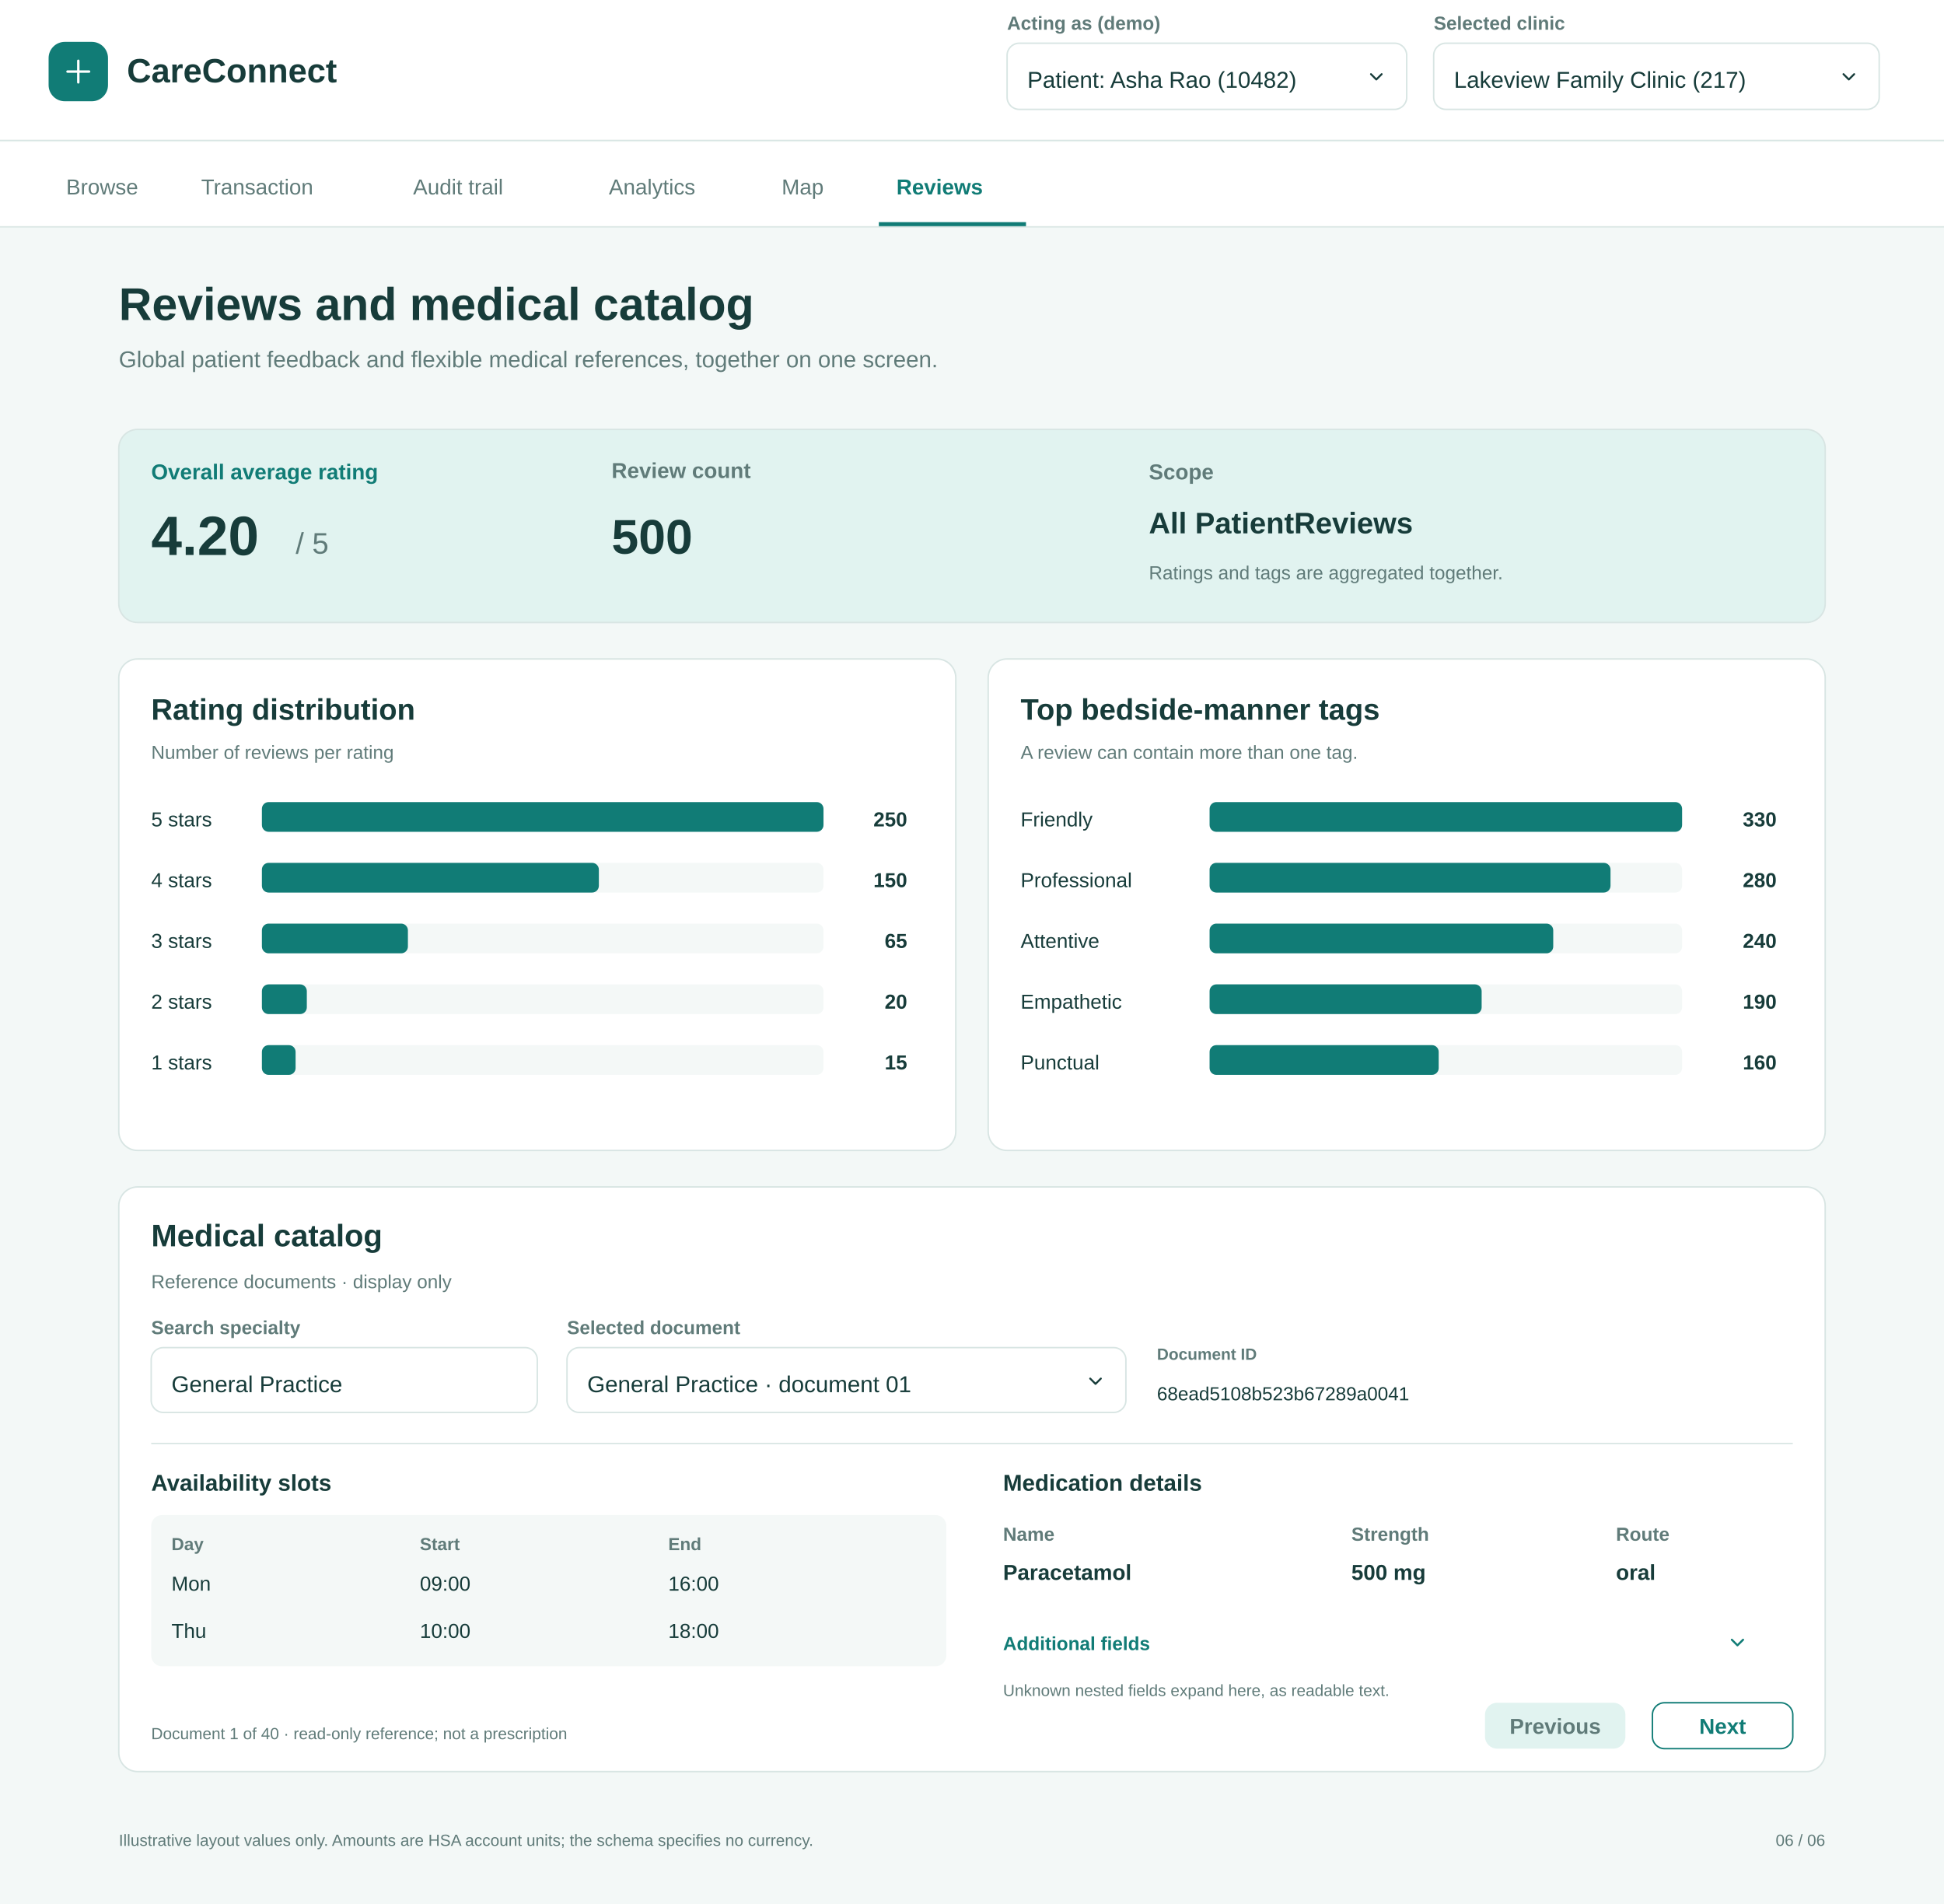
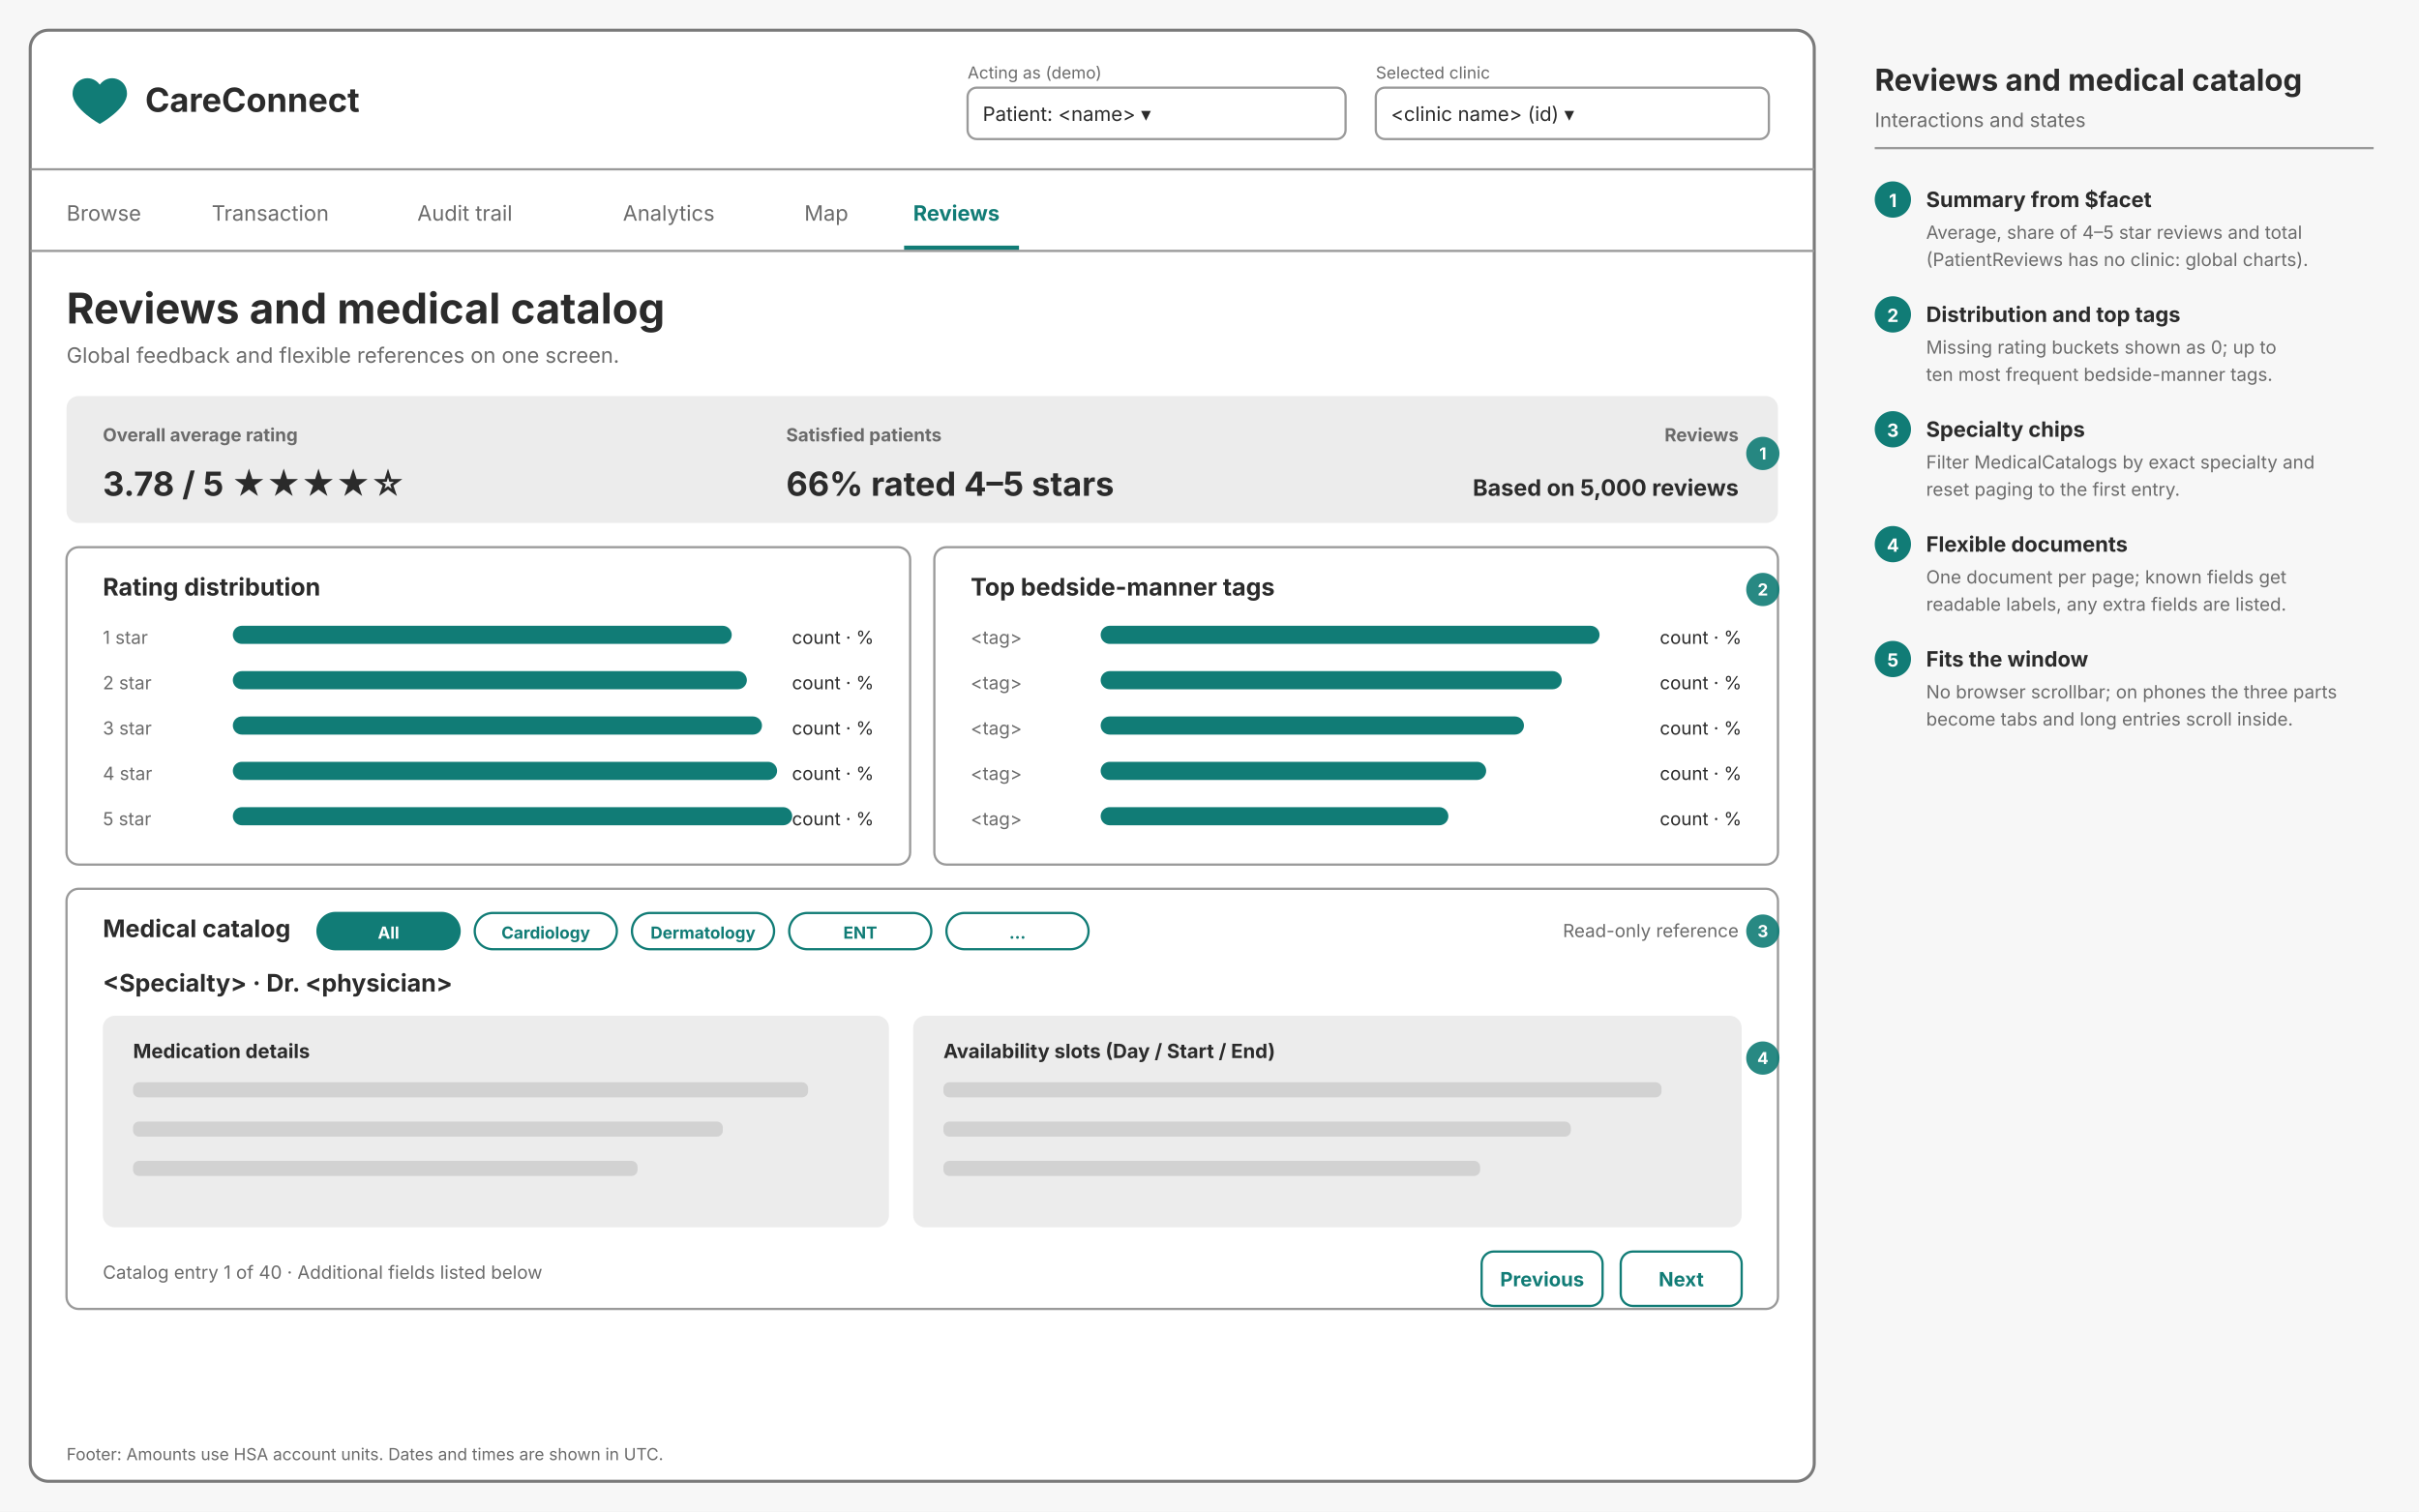
- <svg xmlns="http://www.w3.org/2000/svg" width="1440" height="1410" viewBox="0 0 1440 1410" role="img" aria-labelledby="title desc">
-   <rect x="0" y="0" width="1440" height="1410" rx="0" fill="#F3F8F7" stroke="none" stroke-width="1.1" />
-   <rect x="0" y="0" width="1440" height="104" rx="0" fill="#FFFFFF" stroke="none" stroke-width="1.1" />
-   <line x1="0" y1="104" x2="1440" y2="104" stroke="#D8E5E3" stroke-width="1" />
-   <rect x="36" y="31" width="44" height="44" rx="12" fill="#117C76" stroke="none" stroke-width="1.1" />
-   <g transform="translate(46,41) scale(1.0)" fill="none" stroke="#FFFFFF" stroke-width="1.8" stroke-linecap="round" stroke-linejoin="round">
-     <path d="M 12 4 V 20 M 4 12 H 20" />
-   </g>
-   <text x="94" y="61" font-family="Arial, DejaVu Sans, sans-serif" font-size="25" font-weight="700" fill="#173C3A" text-anchor="start">CareConnect</text>
-   <text x="746" y="22" font-family="Arial, DejaVu Sans, sans-serif" font-size="14" font-weight="600" fill="#607B79" text-anchor="start">Acting as (demo)</text>
-   <rect x="746" y="32" width="296" height="49" rx="9" fill="#FFFFFF" stroke="#D8E5E3" stroke-width="1.1" />
-   <text x="761" y="65" font-family="Arial, DejaVu Sans, sans-serif" font-size="17" font-weight="400" fill="#173C3A" text-anchor="start">Patient: Asha Rao (10482)</text>
-   <g transform="translate(1010,47) scale(0.7916667)" fill="none" stroke="#173C3A" stroke-width="1.8" stroke-linecap="round" stroke-linejoin="round">
-     <path d="M 7 10 L 12 15 L 17 10" />
-   </g>
-   <text x="1062" y="22" font-family="Arial, DejaVu Sans, sans-serif" font-size="14" font-weight="600" fill="#607B79" text-anchor="start">Selected clinic</text>
-   <rect x="1062" y="32" width="330" height="49" rx="9" fill="#FFFFFF" stroke="#D8E5E3" stroke-width="1.1" />
-   <text x="1077" y="65" font-family="Arial, DejaVu Sans, sans-serif" font-size="17" font-weight="400" fill="#173C3A" text-anchor="start">Lakeview Family Clinic (217)</text>
-   <g transform="translate(1360,47) scale(0.7916667)" fill="none" stroke="#173C3A" stroke-width="1.8" stroke-linecap="round" stroke-linejoin="round">
-     <path d="M 7 10 L 12 15 L 17 10" />
-   </g>
-   <rect x="0" y="105" width="1440" height="63" rx="0" fill="#FFFFFF" stroke="none" stroke-width="1.1" />
-   <line x1="0" y1="168" x2="1440" y2="168" stroke="#D8E5E3" stroke-width="1" />
-   <text x="49" y="144" font-family="Arial, DejaVu Sans, sans-serif" font-size="16" font-weight="400" fill="#607B79" text-anchor="start">Browse</text>
-   <text x="149" y="144" font-family="Arial, DejaVu Sans, sans-serif" font-size="16" font-weight="400" fill="#607B79" text-anchor="start">Transaction</text>
-   <text x="306" y="144" font-family="Arial, DejaVu Sans, sans-serif" font-size="16" font-weight="400" fill="#607B79" text-anchor="start">Audit trail</text>
-   <text x="451" y="144" font-family="Arial, DejaVu Sans, sans-serif" font-size="16" font-weight="400" fill="#607B79" text-anchor="start">Analytics</text>
-   <text x="579" y="144" font-family="Arial, DejaVu Sans, sans-serif" font-size="16" font-weight="400" fill="#607B79" text-anchor="start">Map</text>
-   <text x="664" y="144" font-family="Arial, DejaVu Sans, sans-serif" font-size="16" font-weight="600" fill="#117C76" text-anchor="start">Reviews</text>
-   <line x1="651" y1="166" x2="760" y2="166" stroke="#117C76" stroke-width="3" />
-   <text x="88" y="237" font-family="Arial, DejaVu Sans, sans-serif" font-size="34" font-weight="700" fill="#173C3A" text-anchor="start">Reviews and medical catalog</text>
-   <text x="88" y="272" font-family="Arial, DejaVu Sans, sans-serif" font-size="17" font-weight="400" fill="#607B79" text-anchor="start">Global patient feedback and flexible medical references, together on one screen.</text>
-   <rect x="88" y="318" width="1264" height="143" rx="14" fill="#E1F3F0" stroke="#D8E5E3" stroke-width="1.1" />
-   <text x="112" y="355" font-family="Arial, DejaVu Sans, sans-serif" font-size="16" font-weight="600" fill="#117C76" text-anchor="start">Overall average rating</text>
-   <text x="112" y="411" font-family="Arial, DejaVu Sans, sans-serif" font-size="41" font-weight="700" fill="#173C3A" text-anchor="start">4.20</text>
-   <text x="219" y="410" font-family="Arial, DejaVu Sans, sans-serif" font-size="22" font-weight="400" fill="#607B79" text-anchor="start">/ 5</text>
-   <text x="453" y="354" font-family="Arial, DejaVu Sans, sans-serif" font-size="16" font-weight="600" fill="#607B79" text-anchor="start">Review count</text>
-   <text x="453" y="410" font-family="Arial, DejaVu Sans, sans-serif" font-size="36" font-weight="700" fill="#173C3A" text-anchor="start">500</text>
-   <text x="851" y="355" font-family="Arial, DejaVu Sans, sans-serif" font-size="16" font-weight="600" fill="#607B79" text-anchor="start">Scope</text>
-   <text x="851" y="395" font-family="Arial, DejaVu Sans, sans-serif" font-size="22" font-weight="600" fill="#173C3A" text-anchor="start">All PatientReviews</text>
-   <text x="851" y="429" font-family="Arial, DejaVu Sans, sans-serif" font-size="14" font-weight="400" fill="#607B79" text-anchor="start">Ratings and tags are aggregated together.</text>
-   <rect x="88" y="488" width="620" height="364" rx="14" fill="#FFFFFF" stroke="#D8E5E3" stroke-width="1.1" />
-   <text x="112" y="533" font-family="Arial, DejaVu Sans, sans-serif" font-size="22" font-weight="600" fill="#173C3A" text-anchor="start">Rating distribution</text>
-   <text x="112" y="562" font-family="Arial, DejaVu Sans, sans-serif" font-size="14" font-weight="400" fill="#607B79" text-anchor="start">Number of reviews per rating</text>
-   <text x="112" y="612" font-family="Arial, DejaVu Sans, sans-serif" font-size="15" font-weight="400" fill="#173C3A" text-anchor="start">5 stars</text>
-   <rect x="194" y="594" width="416" height="22" rx="5" fill="#F4F8F7" stroke="none" stroke-width="1.1" />
-   <rect x="194" y="594" width="416.0" height="22" rx="5" fill="#117C76" stroke="none" stroke-width="1.1" />
-   <text x="672" y="612" font-family="Arial, DejaVu Sans, sans-serif" font-size="15" font-weight="600" fill="#173C3A" text-anchor="end">250</text>
-   <text x="112" y="657" font-family="Arial, DejaVu Sans, sans-serif" font-size="15" font-weight="400" fill="#173C3A" text-anchor="start">4 stars</text>
-   <rect x="194" y="639" width="416" height="22" rx="5" fill="#F4F8F7" stroke="none" stroke-width="1.1" />
-   <rect x="194" y="639" width="249.6" height="22" rx="5" fill="#117C76" stroke="none" stroke-width="1.1" />
-   <text x="672" y="657" font-family="Arial, DejaVu Sans, sans-serif" font-size="15" font-weight="600" fill="#173C3A" text-anchor="end">150</text>
-   <text x="112" y="702" font-family="Arial, DejaVu Sans, sans-serif" font-size="15" font-weight="400" fill="#173C3A" text-anchor="start">3 stars</text>
-   <rect x="194" y="684" width="416" height="22" rx="5" fill="#F4F8F7" stroke="none" stroke-width="1.1" />
-   <rect x="194" y="684" width="108.16" height="22" rx="5" fill="#117C76" stroke="none" stroke-width="1.1" />
-   <text x="672" y="702" font-family="Arial, DejaVu Sans, sans-serif" font-size="15" font-weight="600" fill="#173C3A" text-anchor="end">65</text>
-   <text x="112" y="747" font-family="Arial, DejaVu Sans, sans-serif" font-size="15" font-weight="400" fill="#173C3A" text-anchor="start">2 stars</text>
-   <rect x="194" y="729" width="416" height="22" rx="5" fill="#F4F8F7" stroke="none" stroke-width="1.1" />
-   <rect x="194" y="729" width="33.28" height="22" rx="5" fill="#117C76" stroke="none" stroke-width="1.1" />
-   <text x="672" y="747" font-family="Arial, DejaVu Sans, sans-serif" font-size="15" font-weight="600" fill="#173C3A" text-anchor="end">20</text>
-   <text x="112" y="792" font-family="Arial, DejaVu Sans, sans-serif" font-size="15" font-weight="400" fill="#173C3A" text-anchor="start">1 stars</text>
-   <rect x="194" y="774" width="416" height="22" rx="5" fill="#F4F8F7" stroke="none" stroke-width="1.1" />
-   <rect x="194" y="774" width="24.96" height="22" rx="5" fill="#117C76" stroke="none" stroke-width="1.1" />
-   <text x="672" y="792" font-family="Arial, DejaVu Sans, sans-serif" font-size="15" font-weight="600" fill="#173C3A" text-anchor="end">15</text>
-   <rect x="732" y="488" width="620" height="364" rx="14" fill="#FFFFFF" stroke="#D8E5E3" stroke-width="1.1" />
-   <text x="756" y="533" font-family="Arial, DejaVu Sans, sans-serif" font-size="22" font-weight="600" fill="#173C3A" text-anchor="start">Top bedside-manner tags</text>
-   <text x="756" y="562" font-family="Arial, DejaVu Sans, sans-serif" font-size="14" font-weight="400" fill="#607B79" text-anchor="start">A review can contain more than one tag.</text>
-   <text x="756" y="612" font-family="Arial, DejaVu Sans, sans-serif" font-size="15" font-weight="400" fill="#173C3A" text-anchor="start">Friendly</text>
-   <rect x="896" y="594" width="350" height="22" rx="5" fill="#F4F8F7" stroke="none" stroke-width="1.1" />
-   <rect x="896" y="594" width="350.0" height="22" rx="5" fill="#117C76" stroke="none" stroke-width="1.1" />
-   <text x="1316" y="612" font-family="Arial, DejaVu Sans, sans-serif" font-size="15" font-weight="600" fill="#173C3A" text-anchor="end">330</text>
-   <text x="756" y="657" font-family="Arial, DejaVu Sans, sans-serif" font-size="15" font-weight="400" fill="#173C3A" text-anchor="start">Professional</text>
-   <rect x="896" y="639" width="350" height="22" rx="5" fill="#F4F8F7" stroke="none" stroke-width="1.1" />
-   <rect x="896" y="639" width="296.97" height="22" rx="5" fill="#117C76" stroke="none" stroke-width="1.1" />
-   <text x="1316" y="657" font-family="Arial, DejaVu Sans, sans-serif" font-size="15" font-weight="600" fill="#173C3A" text-anchor="end">280</text>
-   <text x="756" y="702" font-family="Arial, DejaVu Sans, sans-serif" font-size="15" font-weight="400" fill="#173C3A" text-anchor="start">Attentive</text>
-   <rect x="896" y="684" width="350" height="22" rx="5" fill="#F4F8F7" stroke="none" stroke-width="1.1" />
-   <rect x="896" y="684" width="254.545" height="22" rx="5" fill="#117C76" stroke="none" stroke-width="1.1" />
-   <text x="1316" y="702" font-family="Arial, DejaVu Sans, sans-serif" font-size="15" font-weight="600" fill="#173C3A" text-anchor="end">240</text>
-   <text x="756" y="747" font-family="Arial, DejaVu Sans, sans-serif" font-size="15" font-weight="400" fill="#173C3A" text-anchor="start">Empathetic</text>
-   <rect x="896" y="729" width="350" height="22" rx="5" fill="#F4F8F7" stroke="none" stroke-width="1.1" />
-   <rect x="896" y="729" width="201.515" height="22" rx="5" fill="#117C76" stroke="none" stroke-width="1.1" />
-   <text x="1316" y="747" font-family="Arial, DejaVu Sans, sans-serif" font-size="15" font-weight="600" fill="#173C3A" text-anchor="end">190</text>
-   <text x="756" y="792" font-family="Arial, DejaVu Sans, sans-serif" font-size="15" font-weight="400" fill="#173C3A" text-anchor="start">Punctual</text>
-   <rect x="896" y="774" width="350" height="22" rx="5" fill="#F4F8F7" stroke="none" stroke-width="1.1" />
-   <rect x="896" y="774" width="169.697" height="22" rx="5" fill="#117C76" stroke="none" stroke-width="1.1" />
-   <text x="1316" y="792" font-family="Arial, DejaVu Sans, sans-serif" font-size="15" font-weight="600" fill="#173C3A" text-anchor="end">160</text>
-   <rect x="88" y="879" width="1264" height="433" rx="14" fill="#FFFFFF" stroke="#D8E5E3" stroke-width="1.1" />
-   <text x="112" y="923" font-family="Arial, DejaVu Sans, sans-serif" font-size="23" font-weight="600" fill="#173C3A" text-anchor="start">Medical catalog</text>
-   <text x="112" y="954" font-family="Arial, DejaVu Sans, sans-serif" font-size="14" font-weight="400" fill="#607B79" text-anchor="start">Reference documents · display only</text>
-   <text x="112" y="988" font-family="Arial, DejaVu Sans, sans-serif" font-size="14" font-weight="600" fill="#607B79" text-anchor="start">Search specialty</text>
-   <rect x="112" y="998" width="286" height="48" rx="9" fill="#FFFFFF" stroke="#D8E5E3" stroke-width="1.1" />
-   <text x="127" y="1031" font-family="Arial, DejaVu Sans, sans-serif" font-size="17" font-weight="400" fill="#173C3A" text-anchor="start">General Practice</text>
-   <text x="420" y="988" font-family="Arial, DejaVu Sans, sans-serif" font-size="14" font-weight="600" fill="#607B79" text-anchor="start">Selected document</text>
-   <rect x="420" y="998" width="414" height="48" rx="9" fill="#FFFFFF" stroke="#D8E5E3" stroke-width="1.1" />
-   <text x="435" y="1031" font-family="Arial, DejaVu Sans, sans-serif" font-size="17" font-weight="400" fill="#173C3A" text-anchor="start">General Practice · document 01</text>
-   <g transform="translate(802,1013) scale(0.7916667)" fill="none" stroke="#173C3A" stroke-width="1.8" stroke-linecap="round" stroke-linejoin="round">
-     <path d="M 7 10 L 12 15 L 17 10" />
-   </g>
-   <text x="857" y="1007" font-family="Arial, DejaVu Sans, sans-serif" font-size="12" font-weight="600" fill="#607B79" text-anchor="start">Document ID</text>
-   <text x="857" y="1037" font-family="Arial, DejaVu Sans, sans-serif" font-size="14" font-weight="400" fill="#173C3A" text-anchor="start">68ead5108b523b67289a0041</text>
-   <line x1="112" y1="1069" x2="1328" y2="1069" stroke="#D8E5E3" stroke-width="1" />
-   <text x="112" y="1104" font-family="Arial, DejaVu Sans, sans-serif" font-size="17" font-weight="600" fill="#173C3A" text-anchor="start">Availability slots</text>
-   <rect x="112" y="1122" width="589" height="112" rx="8" fill="#F4F8F7" stroke="none" stroke-width="1.1" />
-   <text x="127" y="1148" font-family="Arial, DejaVu Sans, sans-serif" font-size="13" font-weight="600" fill="#607B79" text-anchor="start">Day</text>
-   <text x="311" y="1148" font-family="Arial, DejaVu Sans, sans-serif" font-size="13" font-weight="600" fill="#607B79" text-anchor="start">Start</text>
-   <text x="495" y="1148" font-family="Arial, DejaVu Sans, sans-serif" font-size="13" font-weight="600" fill="#607B79" text-anchor="start">End</text>
-   <text x="127" y="1178" font-family="Arial, DejaVu Sans, sans-serif" font-size="15" font-weight="400" fill="#173C3A" text-anchor="start">Mon</text>
-   <text x="311" y="1178" font-family="Arial, DejaVu Sans, sans-serif" font-size="15" font-weight="400" fill="#173C3A" text-anchor="start">09:00</text>
-   <text x="495" y="1178" font-family="Arial, DejaVu Sans, sans-serif" font-size="15" font-weight="400" fill="#173C3A" text-anchor="start">16:00</text>
-   <text x="127" y="1213" font-family="Arial, DejaVu Sans, sans-serif" font-size="15" font-weight="400" fill="#173C3A" text-anchor="start">Thu</text>
-   <text x="311" y="1213" font-family="Arial, DejaVu Sans, sans-serif" font-size="15" font-weight="400" fill="#173C3A" text-anchor="start">10:00</text>
-   <text x="495" y="1213" font-family="Arial, DejaVu Sans, sans-serif" font-size="15" font-weight="400" fill="#173C3A" text-anchor="start">18:00</text>
-   <text x="743" y="1104" font-family="Arial, DejaVu Sans, sans-serif" font-size="17" font-weight="600" fill="#173C3A" text-anchor="start">Medication details</text>
-   <text x="743" y="1141" font-family="Arial, DejaVu Sans, sans-serif" font-size="14" font-weight="600" fill="#607B79" text-anchor="start">Name</text>
-   <text x="743" y="1170" font-family="Arial, DejaVu Sans, sans-serif" font-size="16" font-weight="600" fill="#173C3A" text-anchor="start">Paracetamol</text>
-   <text x="1001" y="1141" font-family="Arial, DejaVu Sans, sans-serif" font-size="14" font-weight="600" fill="#607B79" text-anchor="start">Strength</text>
-   <text x="1001" y="1170" font-family="Arial, DejaVu Sans, sans-serif" font-size="16" font-weight="600" fill="#173C3A" text-anchor="start">500 mg</text>
-   <text x="1197" y="1141" font-family="Arial, DejaVu Sans, sans-serif" font-size="14" font-weight="600" fill="#607B79" text-anchor="start">Route</text>
-   <text x="1197" y="1170" font-family="Arial, DejaVu Sans, sans-serif" font-size="16" font-weight="600" fill="#173C3A" text-anchor="start">oral</text>
-   <text x="743" y="1222" font-family="Arial, DejaVu Sans, sans-serif" font-size="14" font-weight="600" fill="#117C76" text-anchor="start">Additional fields</text>
-   <g transform="translate(1277,1206) scale(0.8333333)" fill="none" stroke="#117C76" stroke-width="1.8" stroke-linecap="round" stroke-linejoin="round">
-     <path d="M 7 10 L 12 15 L 17 10" />
-   </g>
-   <text x="743" y="1256" font-family="Arial, DejaVu Sans, sans-serif" font-size="12" font-weight="400" fill="#607B79" text-anchor="start">Unknown nested fields expand here, as readable text.</text>
-   <text x="112" y="1288" font-family="Arial, DejaVu Sans, sans-serif" font-size="12" font-weight="400" fill="#607B79" text-anchor="start">Document 1 of 40 · read-only reference; not a prescription</text>
-   <rect x="1100" y="1261" width="104" height="34" rx="9" fill="#E1F3F0" stroke="none" stroke-width="1.1" />
-   <text x="1152.0" y="1284.0" font-family="Arial, DejaVu Sans, sans-serif" font-size="16" font-weight="600" fill="#607B79" text-anchor="middle">Previous</text>
-   <rect x="1224" y="1261" width="104" height="34" rx="9" fill="#FFFFFF" stroke="#117C76" stroke-width="1.1" />
-   <text x="1276.0" y="1284.0" font-family="Arial, DejaVu Sans, sans-serif" font-size="16" font-weight="600" fill="#117C76" text-anchor="middle">Next</text>
-   <g id="state-loading" style="display:none">
-     <rect x="88" y="318" width="1264" height="534" rx="14" fill="#FFFFFF" stroke="#D8E5E3" stroke-width="1.1" />
-     <text x="116" y="364" font-family="Arial, DejaVu Sans, sans-serif" font-size="21" font-weight="600" fill="#173C3A" text-anchor="start">Loading records…</text>
-     <rect x="116" y="402" width="1208" height="42" rx="7" fill="#F4F8F7" stroke="none" stroke-width="1.1" />
-     <rect x="130" y="414" width="240" height="16" rx="4" fill="#D8E5E3" stroke="none" stroke-width="1.1" />
-     <rect x="116" y="466" width="1208" height="42" rx="7" fill="#F4F8F7" stroke="none" stroke-width="1.1" />
-     <rect x="130" y="478" width="240" height="16" rx="4" fill="#D8E5E3" stroke="none" stroke-width="1.1" />
-     <rect x="116" y="530" width="1208" height="42" rx="7" fill="#F4F8F7" stroke="none" stroke-width="1.1" />
-     <rect x="130" y="542" width="240" height="16" rx="4" fill="#D8E5E3" stroke="none" stroke-width="1.1" />
-     <text x="116" y="643" font-family="Arial, DejaVu Sans, sans-serif" font-size="14" font-weight="400" fill="#607B79" text-anchor="start">Please wait. Existing inputs remain available.</text>
-   </g>
-   <g id="state-empty" style="display:none">
-     <rect x="88" y="318" width="1264" height="534" rx="14" fill="#FFFFFF" stroke="#D8E5E3" stroke-width="1.1" />
-     <circle cx="147" cy="404" r="23" fill="#E1F3F0" stroke="none" stroke-width="1" />
-     <g transform="translate(136,393) scale(0.9166667)" fill="none" stroke="#117C76" stroke-width="1.8" stroke-linecap="round" stroke-linejoin="round">
-       <circle cx="10" cy="10" r="7" />
-       <path d="M 16 16 L 22 22" />
-     </g>
-     <text x="190" y="402" font-family="Arial, DejaVu Sans, sans-serif" font-size="23" font-weight="600" fill="#173C3A" text-anchor="start">No reviews available</text>
-     <text x="190" y="437" font-family="Arial, DejaVu Sans, sans-serif" font-size="15" font-weight="400" fill="#607B79" text-anchor="start">Rating distribution, average and tags will appear when reviews exist.</text>
-     <rect x="190" y="478" width="192" height="48" rx="9" fill="#FFFFFF" stroke="#117C76" stroke-width="1.1" />
-     <text x="286.0" y="508.0" font-family="Arial, DejaVu Sans, sans-serif" font-size="16" font-weight="600" fill="#117C76" text-anchor="middle">Refresh</text>
-   </g>
-   <g id="state-error" style="display:none">
-     <rect x="88" y="318" width="1264" height="534" rx="14" fill="#FFFFFF" stroke="#D8E5E3" stroke-width="1.1" />
-     <rect x="112" y="344" width="1216" height="98" rx="10" fill="#FDE9E7" stroke="none" stroke-width="1.1" />
-     <g transform="translate(132,378) scale(1.041667)" fill="none" stroke="#A82E2E" stroke-width="1.8" stroke-linecap="round" stroke-linejoin="round">
-       <path d="M 12 3 L 22 21 H 2 Z M 12 9 V 14 M 12 18 H 12.1" />
-     </g>
-     <text x="171" y="383" font-family="Arial, DejaVu Sans, sans-serif" font-size="22" font-weight="600" fill="#A82E2E" text-anchor="start">We could not load this data</text>
-     <text x="171" y="416" font-family="Arial, DejaVu Sans, sans-serif" font-size="15" font-weight="400" fill="#A82E2E" text-anchor="start">Retry shortly. Your current selection has been kept.</text>
-     <rect x="116" y="481" width="188" height="48" rx="9" fill="#117C76" stroke="none" stroke-width="1.1" />
-     <text x="210.0" y="511.0" font-family="Arial, DejaVu Sans, sans-serif" font-size="16" font-weight="600" fill="#FFFFFF" text-anchor="middle">Retry</text>
-   </g>
-   <g id="catalog-loading" style="display:none">
-     <rect x="88" y="879" width="1264" height="433" rx="14" fill="#FFFFFF" stroke="#D8E5E3" stroke-width="1.1" />
-     <text x="112" y="923" font-family="Arial, DejaVu Sans, sans-serif" font-size="23" font-weight="600" fill="#173C3A" text-anchor="start">Medical catalog</text>
-     <text x="112" y="989" font-family="Arial, DejaVu Sans, sans-serif" font-size="22" font-weight="600" fill="#173C3A" text-anchor="start">Loading catalog documents…</text>
-     <text x="112" y="1025" font-family="Arial, DejaVu Sans, sans-serif" font-size="15" font-weight="400" fill="#607B79" text-anchor="start">Review insights above remain available.</text>
-   </g>
-   <g id="catalog-empty" style="display:none">
-     <rect x="88" y="879" width="1264" height="433" rx="14" fill="#FFFFFF" stroke="#D8E5E3" stroke-width="1.1" />
-     <text x="112" y="923" font-family="Arial, DejaVu Sans, sans-serif" font-size="23" font-weight="600" fill="#173C3A" text-anchor="start">Medical catalog</text>
-     <text x="112" y="989" font-family="Arial, DejaVu Sans, sans-serif" font-size="22" font-weight="600" fill="#173C3A" text-anchor="start">No catalog documents match this search</text>
-     <text x="112" y="1025" font-family="Arial, DejaVu Sans, sans-serif" font-size="15" font-weight="400" fill="#607B79" text-anchor="start">Review insights above remain available.</text>
-     <rect x="112" y="1082" width="186" height="48" rx="9" fill="#FFFFFF" stroke="#117C76" stroke-width="1.1" />
-     <text x="205.0" y="1112.0" font-family="Arial, DejaVu Sans, sans-serif" font-size="16" font-weight="600" fill="#117C76" text-anchor="middle">Clear search</text>
-   </g>
-   <g id="catalog-error" style="display:none">
-     <rect x="88" y="879" width="1264" height="433" rx="14" fill="#FFFFFF" stroke="#D8E5E3" stroke-width="1.1" />
-     <text x="112" y="923" font-family="Arial, DejaVu Sans, sans-serif" font-size="23" font-weight="600" fill="#173C3A" text-anchor="start">Medical catalog</text>
-     <text x="112" y="989" font-family="Arial, DejaVu Sans, sans-serif" font-size="22" font-weight="600" fill="#A82E2E" text-anchor="start">We could not load the medical catalog</text>
-     <text x="112" y="1025" font-family="Arial, DejaVu Sans, sans-serif" font-size="15" font-weight="400" fill="#607B79" text-anchor="start">Review insights above remain available.</text>
-     <rect x="112" y="1082" width="186" height="48" rx="9" fill="#117C76" stroke="none" stroke-width="1.1" />
-     <text x="205.0" y="1112.0" font-family="Arial, DejaVu Sans, sans-serif" font-size="16" font-weight="600" fill="#FFFFFF" text-anchor="middle">Retry</text>
-   </g>
-   <text x="88" y="1367" font-family="Arial, DejaVu Sans, sans-serif" font-size="12" font-weight="400" fill="#607B79" text-anchor="start">Illustrative layout values only. Amounts are HSA account units; the schema specifies no currency.</text>
-   <text x="1352" y="1367" font-family="Arial, DejaVu Sans, sans-serif" font-size="12" font-weight="400" fill="#607B79" text-anchor="end">06 / 06</text>
+ <svg xmlns="http://www.w3.org/2000/svg" width="1600" height="1000" viewBox="0 0 1600 1000" font-family="Inter, Arial, sans-serif" role="img" aria-label="CareConnect wireframe - Reviews and medical catalog">
+   <rect width="1600" height="1000" fill="#f7f7f7" />
+   <rect x="20" y="20" width="1180" height="960" rx="12" fill="#ffffff" stroke="#7a7a7a" stroke-width="2" />
+   <path d="M48 62c0-10 12-14 18-6 6-8 18-4 18 6 0 10-18 20-18 20s-18-10-18-20z" fill="#117C76" />
+   <text x="96" y="74" font-size="22" font-weight="bold" fill="#2b2b2b" text-anchor="start">CareConnect</text>
+   <text x="640" y="52" font-size="11" font-weight="normal" fill="#6b6b6b" text-anchor="start">Acting as (demo)</text>
+   <rect x="640" y="58" width="250" height="34" rx="6" fill="#ffffff" stroke="#9a9a9a" stroke-width="1.5" />
+   <text x="650" y="80" font-size="13" font-weight="normal" fill="#2b2b2b" text-anchor="start">Patient: &lt;name&gt;  ▾</text>
+   <text x="910" y="52" font-size="11" font-weight="normal" fill="#6b6b6b" text-anchor="start">Selected clinic</text>
+   <rect x="910" y="58" width="260" height="34" rx="6" fill="#ffffff" stroke="#9a9a9a" stroke-width="1.5" />
+   <text x="920" y="80" font-size="13" font-weight="normal" fill="#2b2b2b" text-anchor="start">&lt;clinic name&gt; (id)  ▾</text>
+   <line x1="20" y1="112" x2="1200" y2="112" stroke="#9a9a9a" stroke-width="1.5" />
+   <text x="44" y="146" font-size="14" font-weight="normal" fill="#6b6b6b" text-anchor="start">Browse</text>
+   <text x="140" y="146" font-size="14" font-weight="normal" fill="#6b6b6b" text-anchor="start">Transaction</text>
+   <text x="276" y="146" font-size="14" font-weight="normal" fill="#6b6b6b" text-anchor="start">Audit trail</text>
+   <text x="412" y="146" font-size="14" font-weight="normal" fill="#6b6b6b" text-anchor="start">Analytics</text>
+   <text x="532" y="146" font-size="14" font-weight="normal" fill="#6b6b6b" text-anchor="start">Map</text>
+   <text x="604" y="146" font-size="14" font-weight="bold" fill="#117C76" text-anchor="start">Reviews</text>
+   <line x1="598" y1="164" x2="674" y2="164" stroke="#117C76" stroke-width="3" />
+   <line x1="20" y1="166" x2="1200" y2="166" stroke="#9a9a9a" stroke-width="1.5" />
+   <text x="44" y="214" font-size="28" font-weight="bold" fill="#2b2b2b" text-anchor="start">Reviews and medical catalog</text>
+   <text x="44" y="240" font-size="14" font-weight="normal" fill="#6b6b6b" text-anchor="start">Global feedback and flexible references on one screen.</text>
+   <text x="44" y="966" font-size="11" font-weight="normal" fill="#6b6b6b" text-anchor="start">Footer: Amounts use HSA account units. Dates and times are shown in UTC.</text>
+   <text x="1240" y="60" font-size="20" font-weight="bold" fill="#2b2b2b" text-anchor="start">Reviews and medical catalog</text>
+   <text x="1240" y="84" font-size="13" font-weight="normal" fill="#6b6b6b" text-anchor="start">Interactions and states</text>
+   <line x1="1240" y1="98" x2="1570" y2="98" stroke="#9a9a9a" stroke-width="1.5" />
+   <rect x="44" y="262" width="1132" height="84" rx="8" fill="#ececec" stroke="none" stroke-width="1.5" />
+   <text x="68" y="292" font-size="12" font-weight="bold" fill="#6b6b6b" text-anchor="start">Overall average rating</text>
+   <text x="68" y="328" font-size="22" font-weight="bold" fill="#2b2b2b" text-anchor="start">3.78 / 5 ★★★★☆</text>
+   <text x="520" y="292" font-size="12" font-weight="bold" fill="#6b6b6b" text-anchor="start">Satisfied patients</text>
+   <text x="520" y="328" font-size="22" font-weight="bold" fill="#2b2b2b" text-anchor="start">66%  rated 4–5 stars</text>
+   <text x="1150" y="292" font-size="12" font-weight="bold" fill="#6b6b6b" text-anchor="end">Reviews</text>
+   <text x="1150" y="328" font-size="15" font-weight="bold" fill="#2b2b2b" text-anchor="end">Based on 5,000 reviews</text>
+   <rect x="44" y="362" width="558" height="210" rx="8" fill="#ffffff" stroke="#9a9a9a" stroke-width="1.5" />
+   <text x="68" y="394" font-size="16" font-weight="bold" fill="#2b2b2b" text-anchor="start">Rating distribution</text>
+   <text x="68" y="426" font-size="12" font-weight="normal" fill="#6b6b6b" text-anchor="start">1 star</text>
+   <rect x="154" y="414" width="330.0" height="12" rx="6" fill="#117C76" stroke="none" stroke-width="1.5" />
+   <text x="578" y="426" font-size="12" font-weight="normal" fill="#2b2b2b" text-anchor="end">count · %</text>
+   <text x="68" y="456" font-size="12" font-weight="normal" fill="#6b6b6b" text-anchor="start">2 star</text>
+   <rect x="154" y="444" width="340.0" height="12" rx="6" fill="#117C76" stroke="none" stroke-width="1.5" />
+   <text x="578" y="456" font-size="12" font-weight="normal" fill="#2b2b2b" text-anchor="end">count · %</text>
+   <text x="68" y="486" font-size="12" font-weight="normal" fill="#6b6b6b" text-anchor="start">3 star</text>
+   <rect x="154" y="474" width="350.0" height="12" rx="6" fill="#117C76" stroke="none" stroke-width="1.5" />
+   <text x="578" y="486" font-size="12" font-weight="normal" fill="#2b2b2b" text-anchor="end">count · %</text>
+   <text x="68" y="516" font-size="12" font-weight="normal" fill="#6b6b6b" text-anchor="start">4 star</text>
+   <rect x="154" y="504" width="360.0" height="12" rx="6" fill="#117C76" stroke="none" stroke-width="1.5" />
+   <text x="578" y="516" font-size="12" font-weight="normal" fill="#2b2b2b" text-anchor="end">count · %</text>
+   <text x="68" y="546" font-size="12" font-weight="normal" fill="#6b6b6b" text-anchor="start">5 star</text>
+   <rect x="154" y="534" width="370.0" height="12" rx="6" fill="#117C76" stroke="none" stroke-width="1.5" />
+   <text x="578" y="546" font-size="12" font-weight="normal" fill="#2b2b2b" text-anchor="end">count · %</text>
+   <rect x="618" y="362" width="558" height="210" rx="8" fill="#ffffff" stroke="#9a9a9a" stroke-width="1.5" />
+   <text x="642" y="394" font-size="16" font-weight="bold" fill="#2b2b2b" text-anchor="start">Top bedside-manner tags</text>
+   <text x="642" y="426" font-size="12" font-weight="normal" fill="#6b6b6b" text-anchor="start">&lt;tag&gt;</text>
+   <rect x="728" y="414" width="330" height="12" rx="6" fill="#117C76" stroke="none" stroke-width="1.5" />
+   <text x="1152" y="426" font-size="12" font-weight="normal" fill="#2b2b2b" text-anchor="end">count · %</text>
+   <text x="642" y="456" font-size="12" font-weight="normal" fill="#6b6b6b" text-anchor="start">&lt;tag&gt;</text>
+   <rect x="728" y="444" width="305" height="12" rx="6" fill="#117C76" stroke="none" stroke-width="1.5" />
+   <text x="1152" y="456" font-size="12" font-weight="normal" fill="#2b2b2b" text-anchor="end">count · %</text>
+   <text x="642" y="486" font-size="12" font-weight="normal" fill="#6b6b6b" text-anchor="start">&lt;tag&gt;</text>
+   <rect x="728" y="474" width="280" height="12" rx="6" fill="#117C76" stroke="none" stroke-width="1.5" />
+   <text x="1152" y="486" font-size="12" font-weight="normal" fill="#2b2b2b" text-anchor="end">count · %</text>
+   <text x="642" y="516" font-size="12" font-weight="normal" fill="#6b6b6b" text-anchor="start">&lt;tag&gt;</text>
+   <rect x="728" y="504" width="255" height="12" rx="6" fill="#117C76" stroke="none" stroke-width="1.5" />
+   <text x="1152" y="516" font-size="12" font-weight="normal" fill="#2b2b2b" text-anchor="end">count · %</text>
+   <text x="642" y="546" font-size="12" font-weight="normal" fill="#6b6b6b" text-anchor="start">&lt;tag&gt;</text>
+   <rect x="728" y="534" width="230" height="12" rx="6" fill="#117C76" stroke="none" stroke-width="1.5" />
+   <text x="1152" y="546" font-size="12" font-weight="normal" fill="#2b2b2b" text-anchor="end">count · %</text>
+   <rect x="44" y="588" width="1132" height="278" rx="8" fill="#ffffff" stroke="#9a9a9a" stroke-width="1.5" />
+   <text x="68" y="620" font-size="16" font-weight="bold" fill="#2b2b2b" text-anchor="start">Medical catalog</text>
+   <rect x="210" y="604" width="94" height="24" rx="12" fill="#117C76" stroke="#117C76" stroke-width="1.5" />
+   <text x="257" y="621" font-size="11" font-weight="bold" fill="#ffffff" text-anchor="middle">All</text>
+   <rect x="314" y="604" width="94" height="24" rx="12" fill="#ffffff" stroke="#117C76" stroke-width="1.5" />
+   <text x="361" y="621" font-size="11" font-weight="bold" fill="#117C76" text-anchor="middle">Cardiology</text>
+   <rect x="418" y="604" width="94" height="24" rx="12" fill="#ffffff" stroke="#117C76" stroke-width="1.5" />
+   <text x="465" y="621" font-size="11" font-weight="bold" fill="#117C76" text-anchor="middle">Dermatology</text>
+   <rect x="522" y="604" width="94" height="24" rx="12" fill="#ffffff" stroke="#117C76" stroke-width="1.5" />
+   <text x="569" y="621" font-size="11" font-weight="bold" fill="#117C76" text-anchor="middle">ENT</text>
+   <rect x="626" y="604" width="94" height="24" rx="12" fill="#ffffff" stroke="#117C76" stroke-width="1.5" />
+   <text x="673" y="621" font-size="11" font-weight="bold" fill="#117C76" text-anchor="middle">…</text>
+   <text x="1150" y="620" font-size="12" font-weight="normal" fill="#6b6b6b" text-anchor="end">Read-only reference</text>
+   <text x="68" y="656" font-size="16" font-weight="bold" fill="#2b2b2b" text-anchor="start">&lt;Specialty&gt; · Dr. &lt;physician&gt;</text>
+   <rect x="68" y="672" width="520" height="140" rx="8" fill="#ececec" stroke="none" stroke-width="1.5" />
+   <text x="88" y="700" font-size="13" font-weight="bold" fill="#2b2b2b" text-anchor="start">Medication details</text>
+   <rect x="88" y="716" width="446.5" height="10" rx="4" fill="#d2d2d2" stroke="none" stroke-width="1.5" />
+   <rect x="88" y="742" width="390.1" height="10" rx="4" fill="#d2d2d2" stroke="none" stroke-width="1.5" />
+   <rect x="88" y="768" width="333.7" height="10" rx="4" fill="#d2d2d2" stroke="none" stroke-width="1.5" />
+   <rect x="604" y="672" width="548" height="140" rx="8" fill="#ececec" stroke="none" stroke-width="1.5" />
+   <text x="624" y="700" font-size="13" font-weight="bold" fill="#2b2b2b" text-anchor="start">Availability slots (Day / Start / End)</text>
+   <rect x="624" y="716" width="475.0" height="10" rx="4" fill="#d2d2d2" stroke="none" stroke-width="1.5" />
+   <rect x="624" y="742" width="415.0" height="10" rx="4" fill="#d2d2d2" stroke="none" stroke-width="1.5" />
+   <rect x="624" y="768" width="355.0" height="10" rx="4" fill="#d2d2d2" stroke="none" stroke-width="1.5" />
+   <text x="68" y="846" font-size="12" font-weight="normal" fill="#6b6b6b" text-anchor="start">Catalog entry 1 of 40 · Additional fields listed below</text>
+   <rect x="980" y="828" width="80" height="36" rx="8" fill="#ffffff" stroke="#117C76" stroke-width="1.5" />
+   <text x="1020.0" y="851" font-size="13" font-weight="bold" fill="#117C76" text-anchor="middle">Previous</text>
+   <rect x="1072" y="828" width="80" height="36" rx="8" fill="#ffffff" stroke="#117C76" stroke-width="1.5" />
+   <text x="1112.0" y="851" font-size="13" font-weight="bold" fill="#117C76" text-anchor="middle">Next</text>
+   <circle cx="1166" cy="300" r="11" fill="#117C76" opacity="0.9" />
+   <text x="1166" y="304" font-size="11" font-weight="bold" fill="#ffffff" text-anchor="middle">1</text>
+   <circle cx="1166" cy="390" r="11" fill="#117C76" opacity="0.9" />
+   <text x="1166" y="394" font-size="11" font-weight="bold" fill="#ffffff" text-anchor="middle">2</text>
+   <circle cx="1166" cy="616" r="11" fill="#117C76" opacity="0.9" />
+   <text x="1166" y="620" font-size="11" font-weight="bold" fill="#ffffff" text-anchor="middle">3</text>
+   <circle cx="1166" cy="700" r="11" fill="#117C76" opacity="0.9" />
+   <text x="1166" y="704" font-size="11" font-weight="bold" fill="#ffffff" text-anchor="middle">4</text>
+   <circle cx="1252" cy="132" r="12" fill="#117C76" />
+   <text x="1252" y="137" font-size="12" font-weight="bold" fill="#ffffff" text-anchor="middle">1</text>
+   <text x="1274" y="137" font-size="14" font-weight="bold" fill="#2b2b2b" text-anchor="start">Summary from $facet</text>
+   <text x="1274" y="158" font-size="12" font-weight="normal" fill="#6b6b6b" text-anchor="start">Average, share of 4–5 star reviews and total</text>
+   <text x="1274" y="176" font-size="12" font-weight="normal" fill="#6b6b6b" text-anchor="start">(PatientReviews has no clinic: global charts).</text>
+   <circle cx="1252" cy="208" r="12" fill="#117C76" />
+   <text x="1252" y="213" font-size="12" font-weight="bold" fill="#ffffff" text-anchor="middle">2</text>
+   <text x="1274" y="213" font-size="14" font-weight="bold" fill="#2b2b2b" text-anchor="start">Distribution and top tags</text>
+   <text x="1274" y="234" font-size="12" font-weight="normal" fill="#6b6b6b" text-anchor="start">Missing rating buckets shown as 0; up to</text>
+   <text x="1274" y="252" font-size="12" font-weight="normal" fill="#6b6b6b" text-anchor="start">ten most frequent bedside-manner tags.</text>
+   <circle cx="1252" cy="284" r="12" fill="#117C76" />
+   <text x="1252" y="289" font-size="12" font-weight="bold" fill="#ffffff" text-anchor="middle">3</text>
+   <text x="1274" y="289" font-size="14" font-weight="bold" fill="#2b2b2b" text-anchor="start">Specialty chips</text>
+   <text x="1274" y="310" font-size="12" font-weight="normal" fill="#6b6b6b" text-anchor="start">Filter MedicalCatalogs by exact specialty and</text>
+   <text x="1274" y="328" font-size="12" font-weight="normal" fill="#6b6b6b" text-anchor="start">reset paging to the first entry.</text>
+   <circle cx="1252" cy="360" r="12" fill="#117C76" />
+   <text x="1252" y="365" font-size="12" font-weight="bold" fill="#ffffff" text-anchor="middle">4</text>
+   <text x="1274" y="365" font-size="14" font-weight="bold" fill="#2b2b2b" text-anchor="start">Flexible documents</text>
+   <text x="1274" y="386" font-size="12" font-weight="normal" fill="#6b6b6b" text-anchor="start">One document per page; known fields get</text>
+   <text x="1274" y="404" font-size="12" font-weight="normal" fill="#6b6b6b" text-anchor="start">readable labels, any extra fields are listed.</text>
+   <circle cx="1252" cy="436" r="12" fill="#117C76" />
+   <text x="1252" y="441" font-size="12" font-weight="bold" fill="#ffffff" text-anchor="middle">5</text>
+   <text x="1274" y="441" font-size="14" font-weight="bold" fill="#2b2b2b" text-anchor="start">Fits the window</text>
+   <text x="1274" y="462" font-size="12" font-weight="normal" fill="#6b6b6b" text-anchor="start">No browser scrollbar; on phones the three parts</text>
+   <text x="1274" y="480" font-size="12" font-weight="normal" fill="#6b6b6b" text-anchor="start">become tabs and long entries scroll inside.</text>
</svg>
